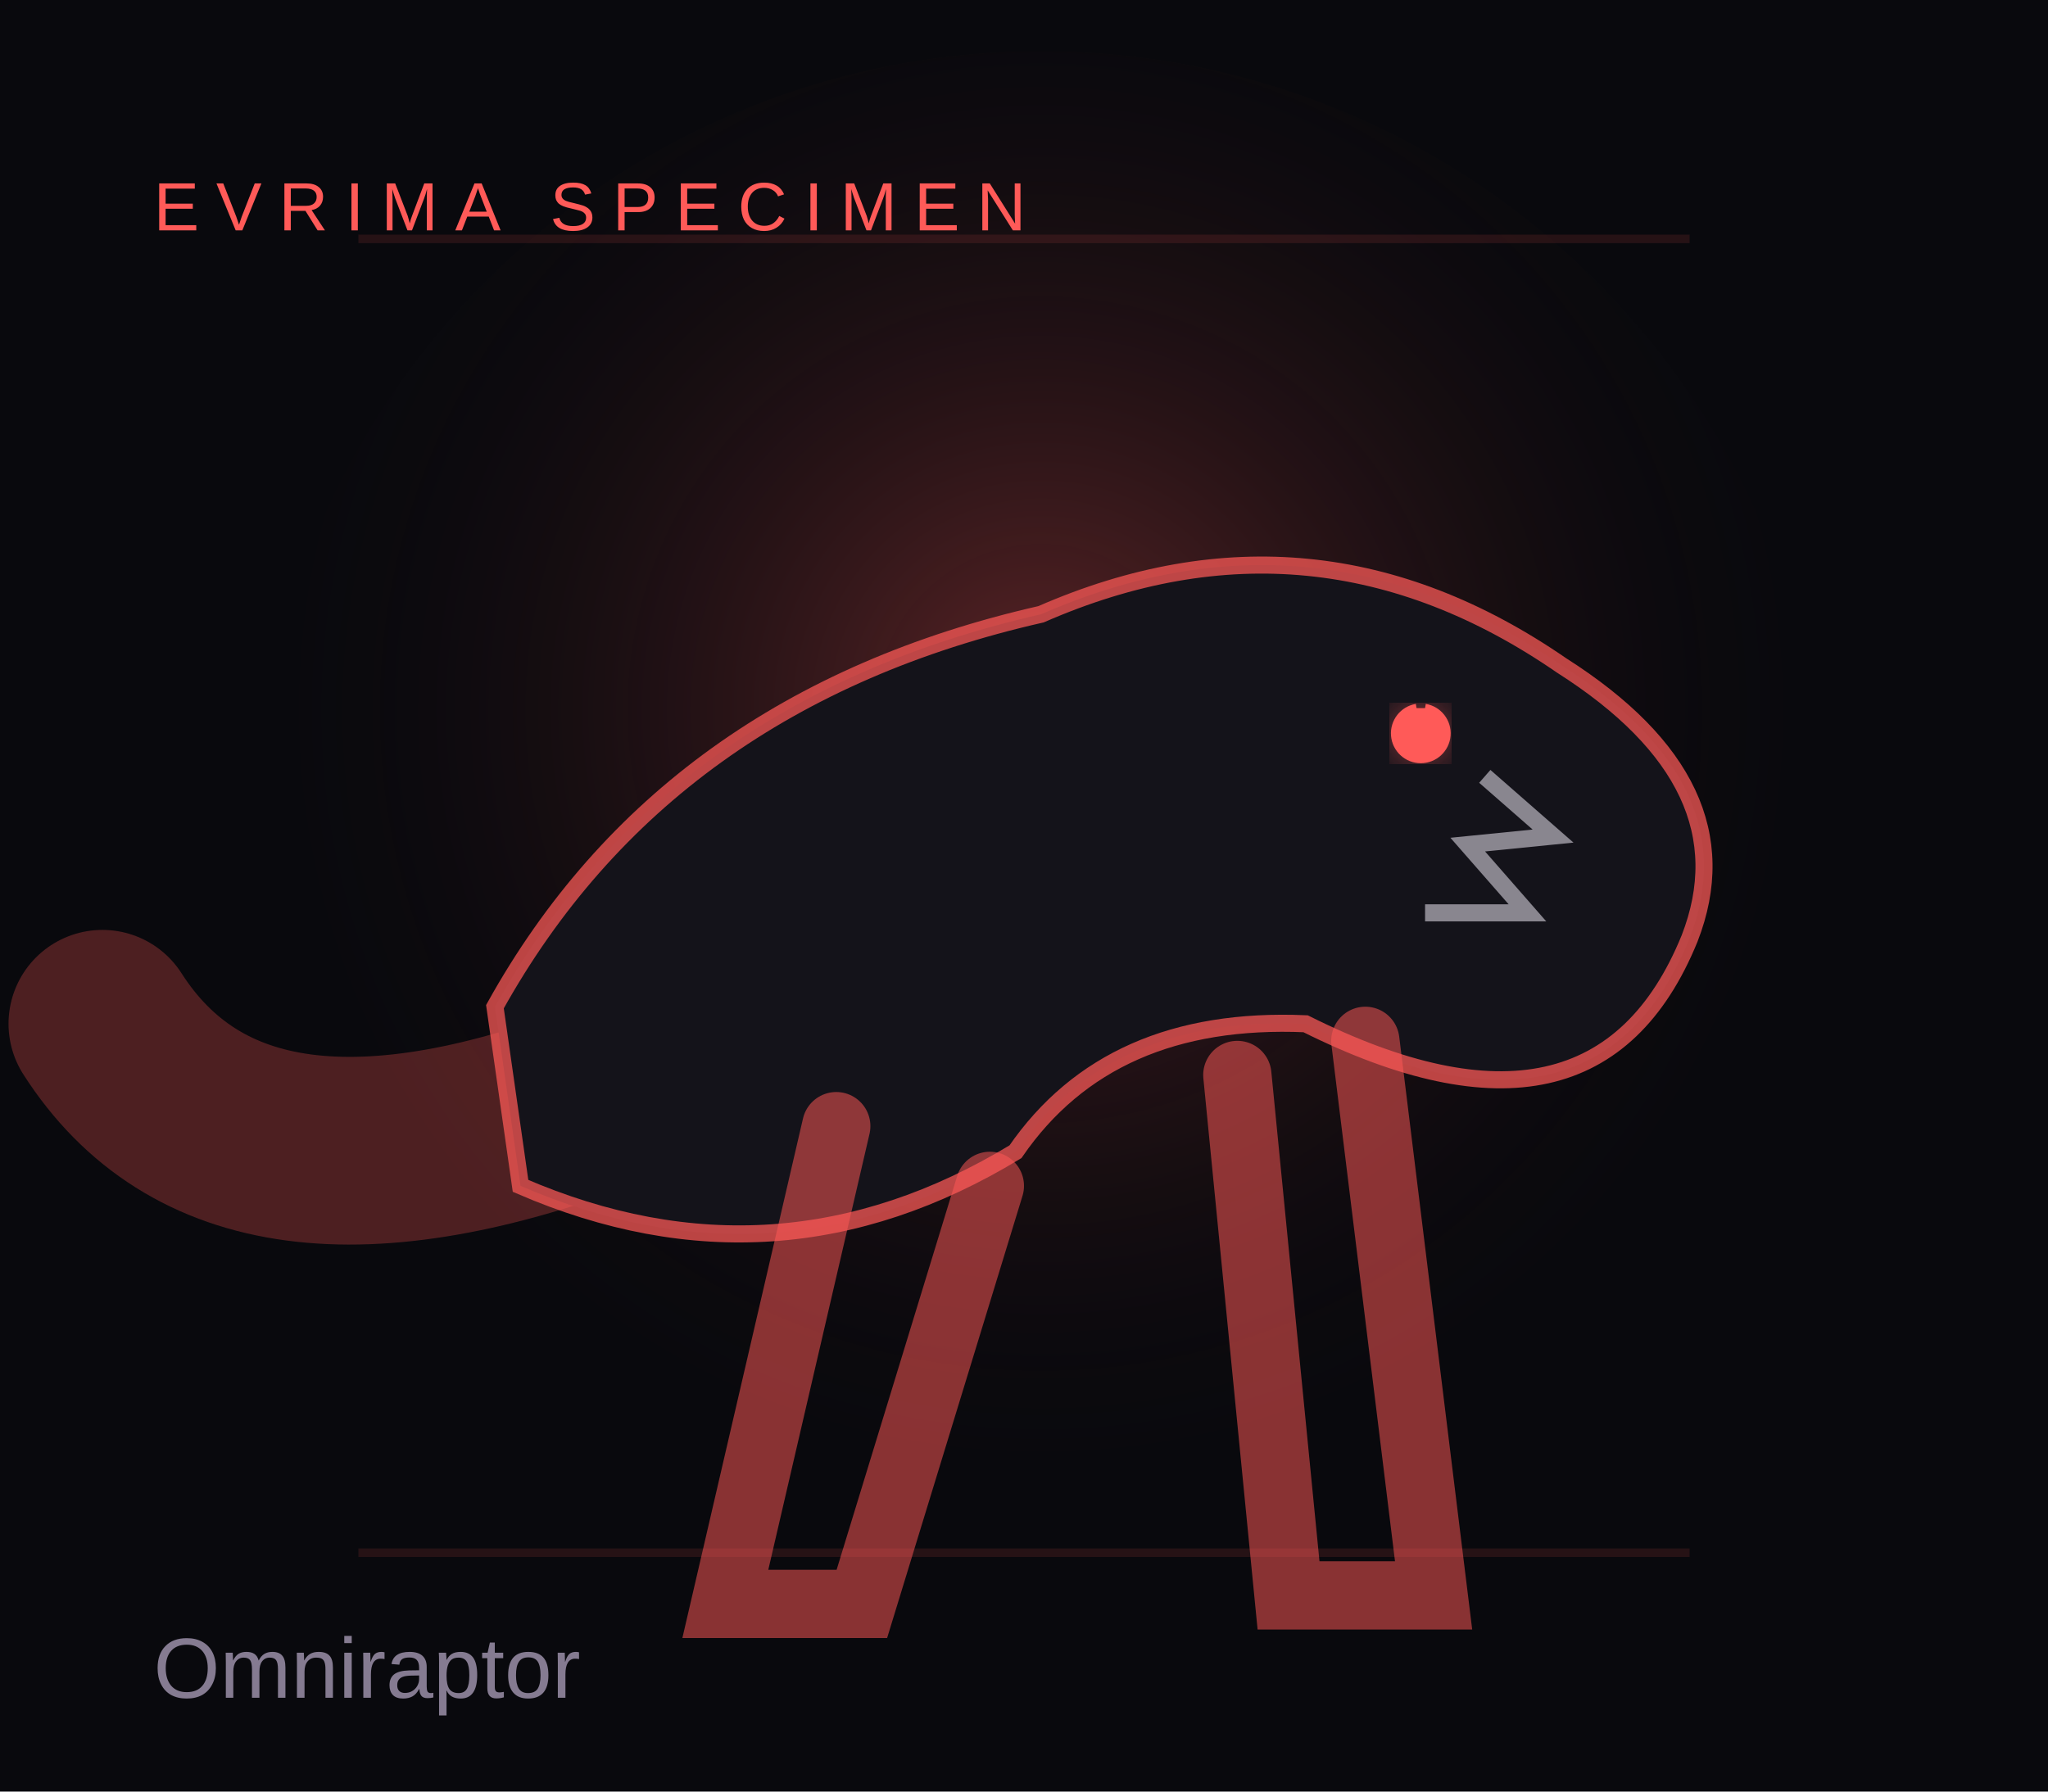
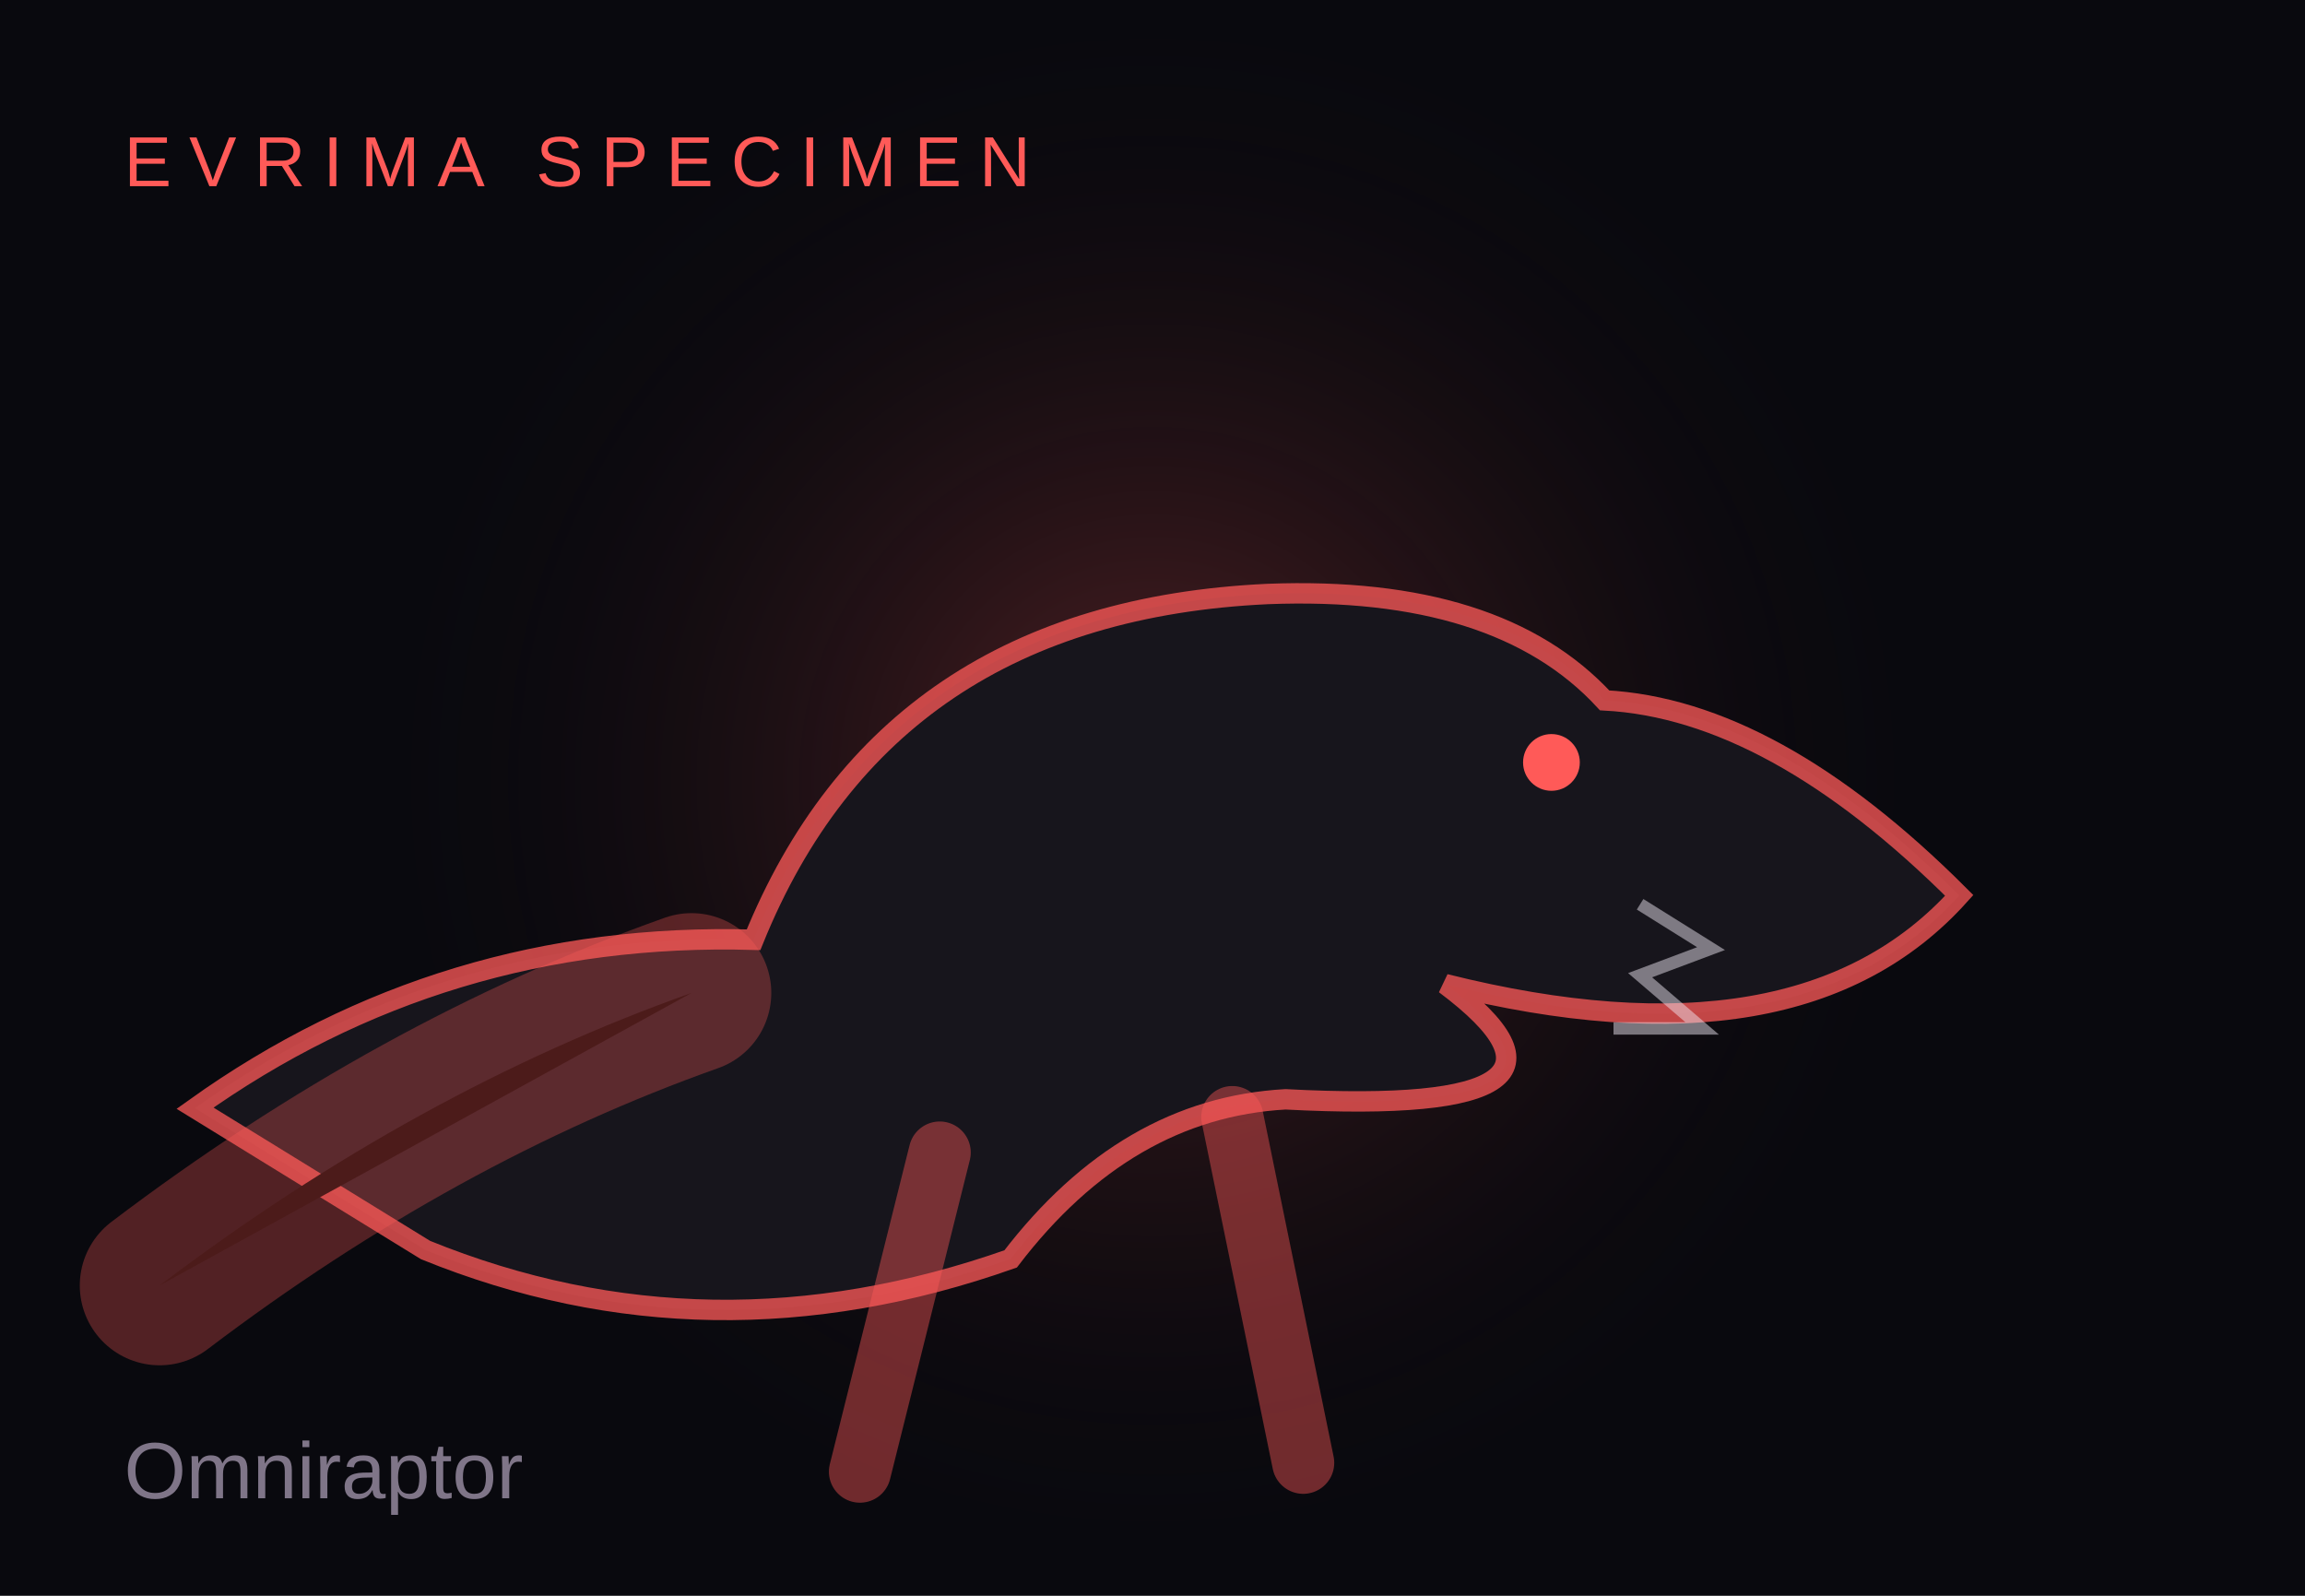
- <svg xmlns="http://www.w3.org/2000/svg" viewBox="0 0 240 210">
+ <svg xmlns="http://www.w3.org/2000/svg" viewBox="0 0 260 180">
  <defs>
-     <radialGradient id="g" cx="50%" cy="42%">
-       <stop offset="0" stop-color="#ff5a58" stop-opacity=".35" />
-       <stop offset="1" stop-color="#09090d" stop-opacity="0" />
+     <radialGradient id="r">
+       <stop stop-color="#ff5a58" stop-opacity=".30" />
+       <stop offset="1" stop-color="#08080c" stop-opacity="0" />
    </radialGradient>
-     <filter id="glow">
-       <feGaussianBlur stdDeviation="3" result="b" />
-       <feMerge>
-         <feMergeNode in="b" />
-         <feMergeNode in="SourceGraphic" />
-       </feMerge>
-     </filter>
  </defs>
-   <rect width="240" height="210" fill="#09090d" />
-   <circle cx="122" cy="98" r="92" fill="url(#g)" />
-   <path d="M72 128 Q28 145 12 120" fill="none" stroke="#ff5a58" stroke-opacity=".28" stroke-width="22" stroke-linecap="round" />
-   <path d="M58 118 Q78 82 122 72 Q154 58 183 78 Q205 92 198 110 Q187 137 153 120 Q130 119 119 135 Q91 152 61 139 Z" fill="#14131a" stroke="#ff5a58" stroke-opacity=".72" stroke-width="2" />
-   <path d="M98 132 L85 188 L101 188 L116 139 M145 126 L151 187 L168 187 L160 122" fill="none" stroke="#ff5a58" stroke-opacity=".52" stroke-width="8" stroke-linecap="round" />
-   <path d="" fill="none" stroke="#ff5a58" stroke-width="5" stroke-linecap="round" />
-   <path d="" fill="none" stroke="#ff5a58" stroke-width="5" />
-   <path d="" fill="none" stroke="#ff5a58" stroke-width="4" />
-   <path d="M174 91 l8 7 l-10 1 l7 8 l-12 0" fill="none" stroke="#e9e4ef" stroke-opacity=".55" stroke-width="2" />
-   <path d="M166 83 a3 3 0 1 0 1 0" fill="#ff5a58" stroke="#ff5a58" filter="url(#glow)" />
-   <path d="M42 28 H198 M42 182 H198" stroke="#ff5a58" stroke-opacity=".12" />
-   <text x="18" y="27" fill="#ff5a58" font-family="Arial" font-size="8" letter-spacing="2">EVRIMA SPECIMEN</text>
-   <text x="18" y="199" fill="#857b91" font-family="Arial" font-size="10">Omniraptor</text>
+   <rect width="260" height="180" fill="#09090e" />
+   <circle cx="130" cy="88" r="90" fill="url(#r)" />
+   <path d="M22 125 Q50 105 85 106 Q100 69 143 67 Q169 66 181 79 Q200 80 221 101 Q203 121 163 111 Q183 126 145 124 Q127 125 114 142 Q80 154 48 141 Z" fill="#17151c" stroke="#ff5a58" stroke-opacity=".75" stroke-width="2.3" />
+   <path d="M78 112 Q47 123 18 145" stroke="#ff5a58" stroke-opacity=".30" stroke-width="18" stroke-linecap="round" />
+   <path d="M106 130 l-9 36 M139 126 l8 39" stroke="#ff5a58" stroke-opacity=".42" stroke-width="7" stroke-linecap="round" />
+   <circle cx="175" cy="86" r="3.2" fill="#ff5a58" />
+   <path d="M185 102 l8 5 -8 3 7 6 -10 0" fill="none" stroke="#eee8f2" stroke-opacity=".48" stroke-width="1.4" />
+   <text x="14" y="21" fill="#ff5a58" font-family="Arial" font-size="8" letter-spacing="2">EVRIMA SPECIMEN</text>
+   <text x="14" y="169" fill="#7f7588" font-family="Arial" font-size="9">Omniraptor</text>
</svg>
